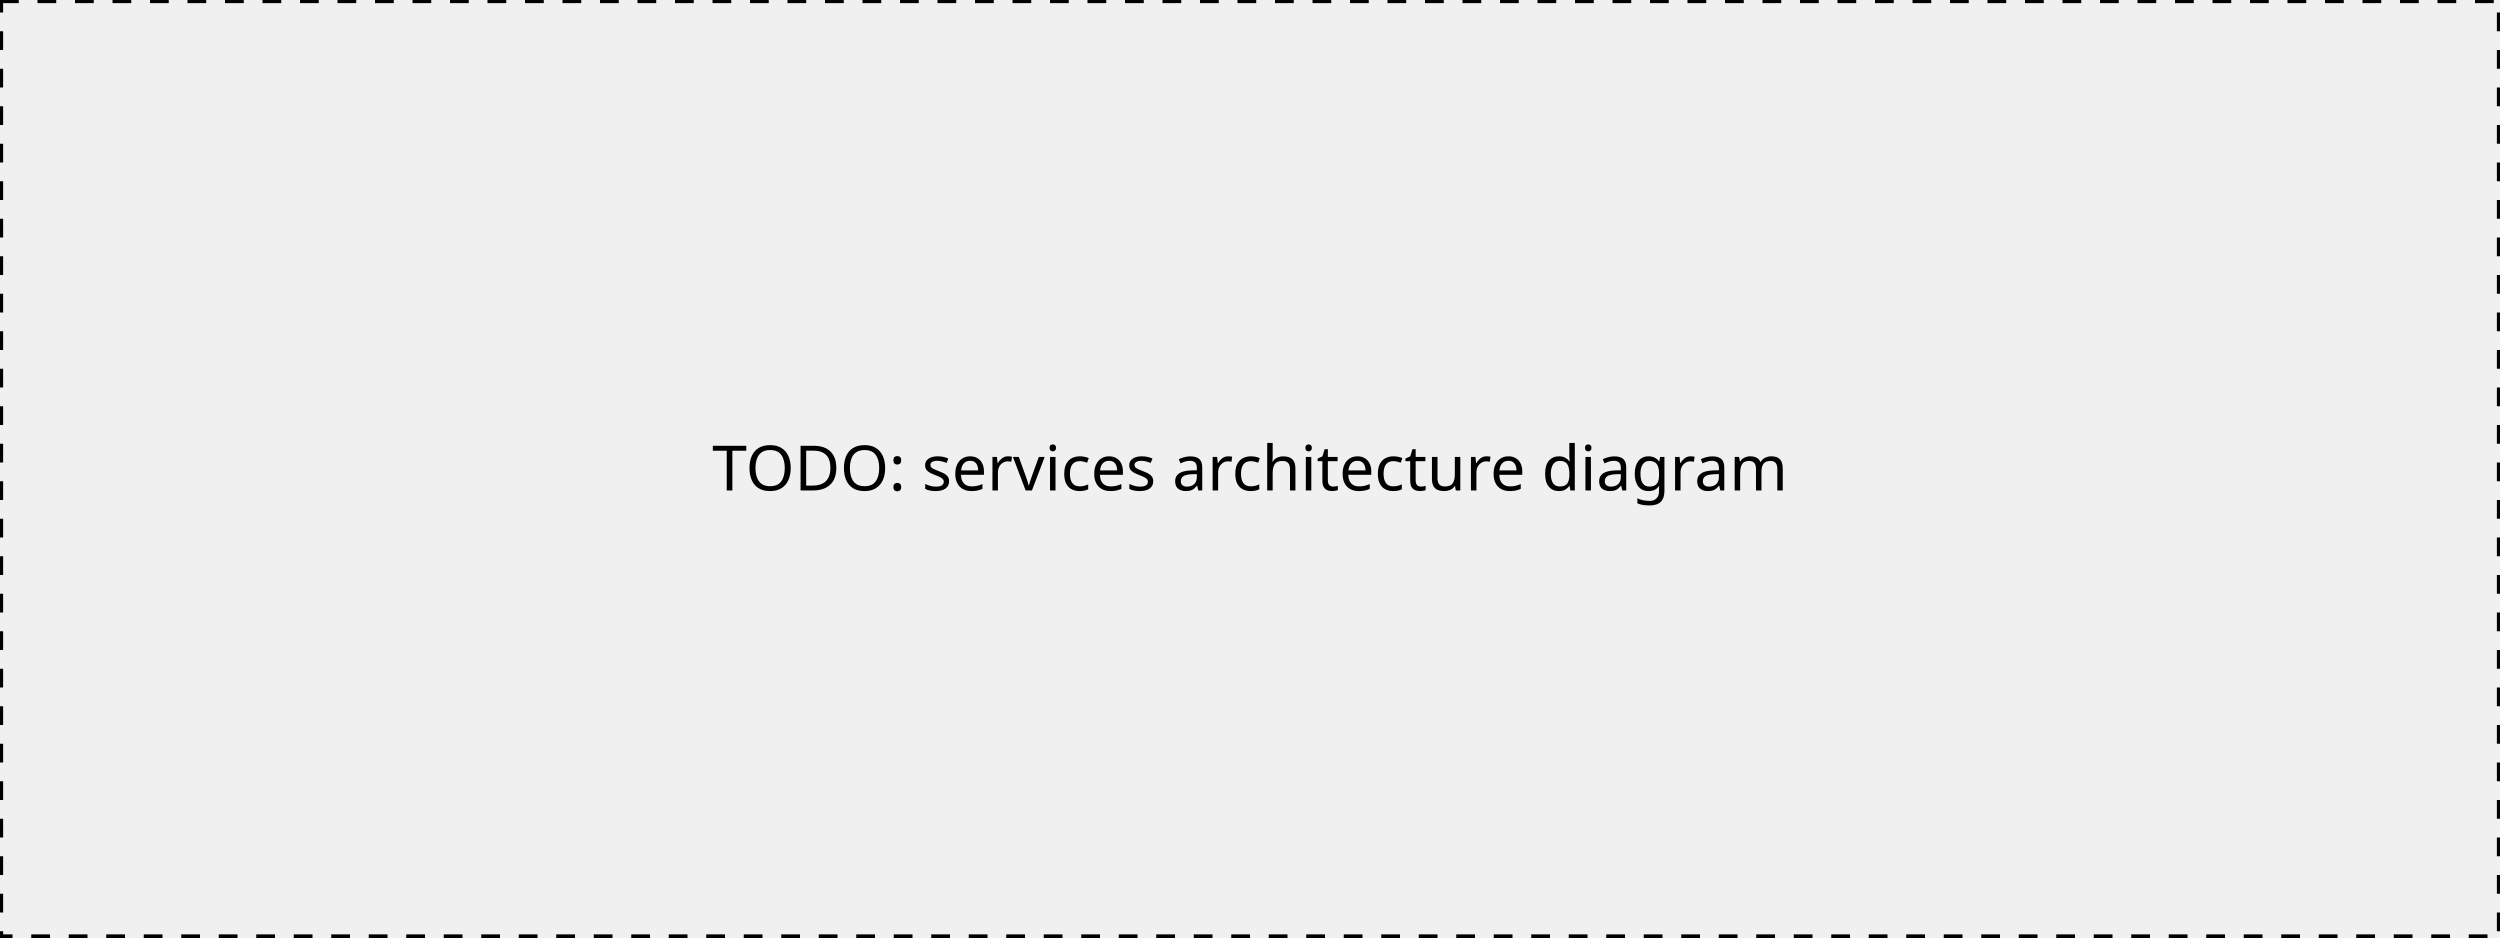
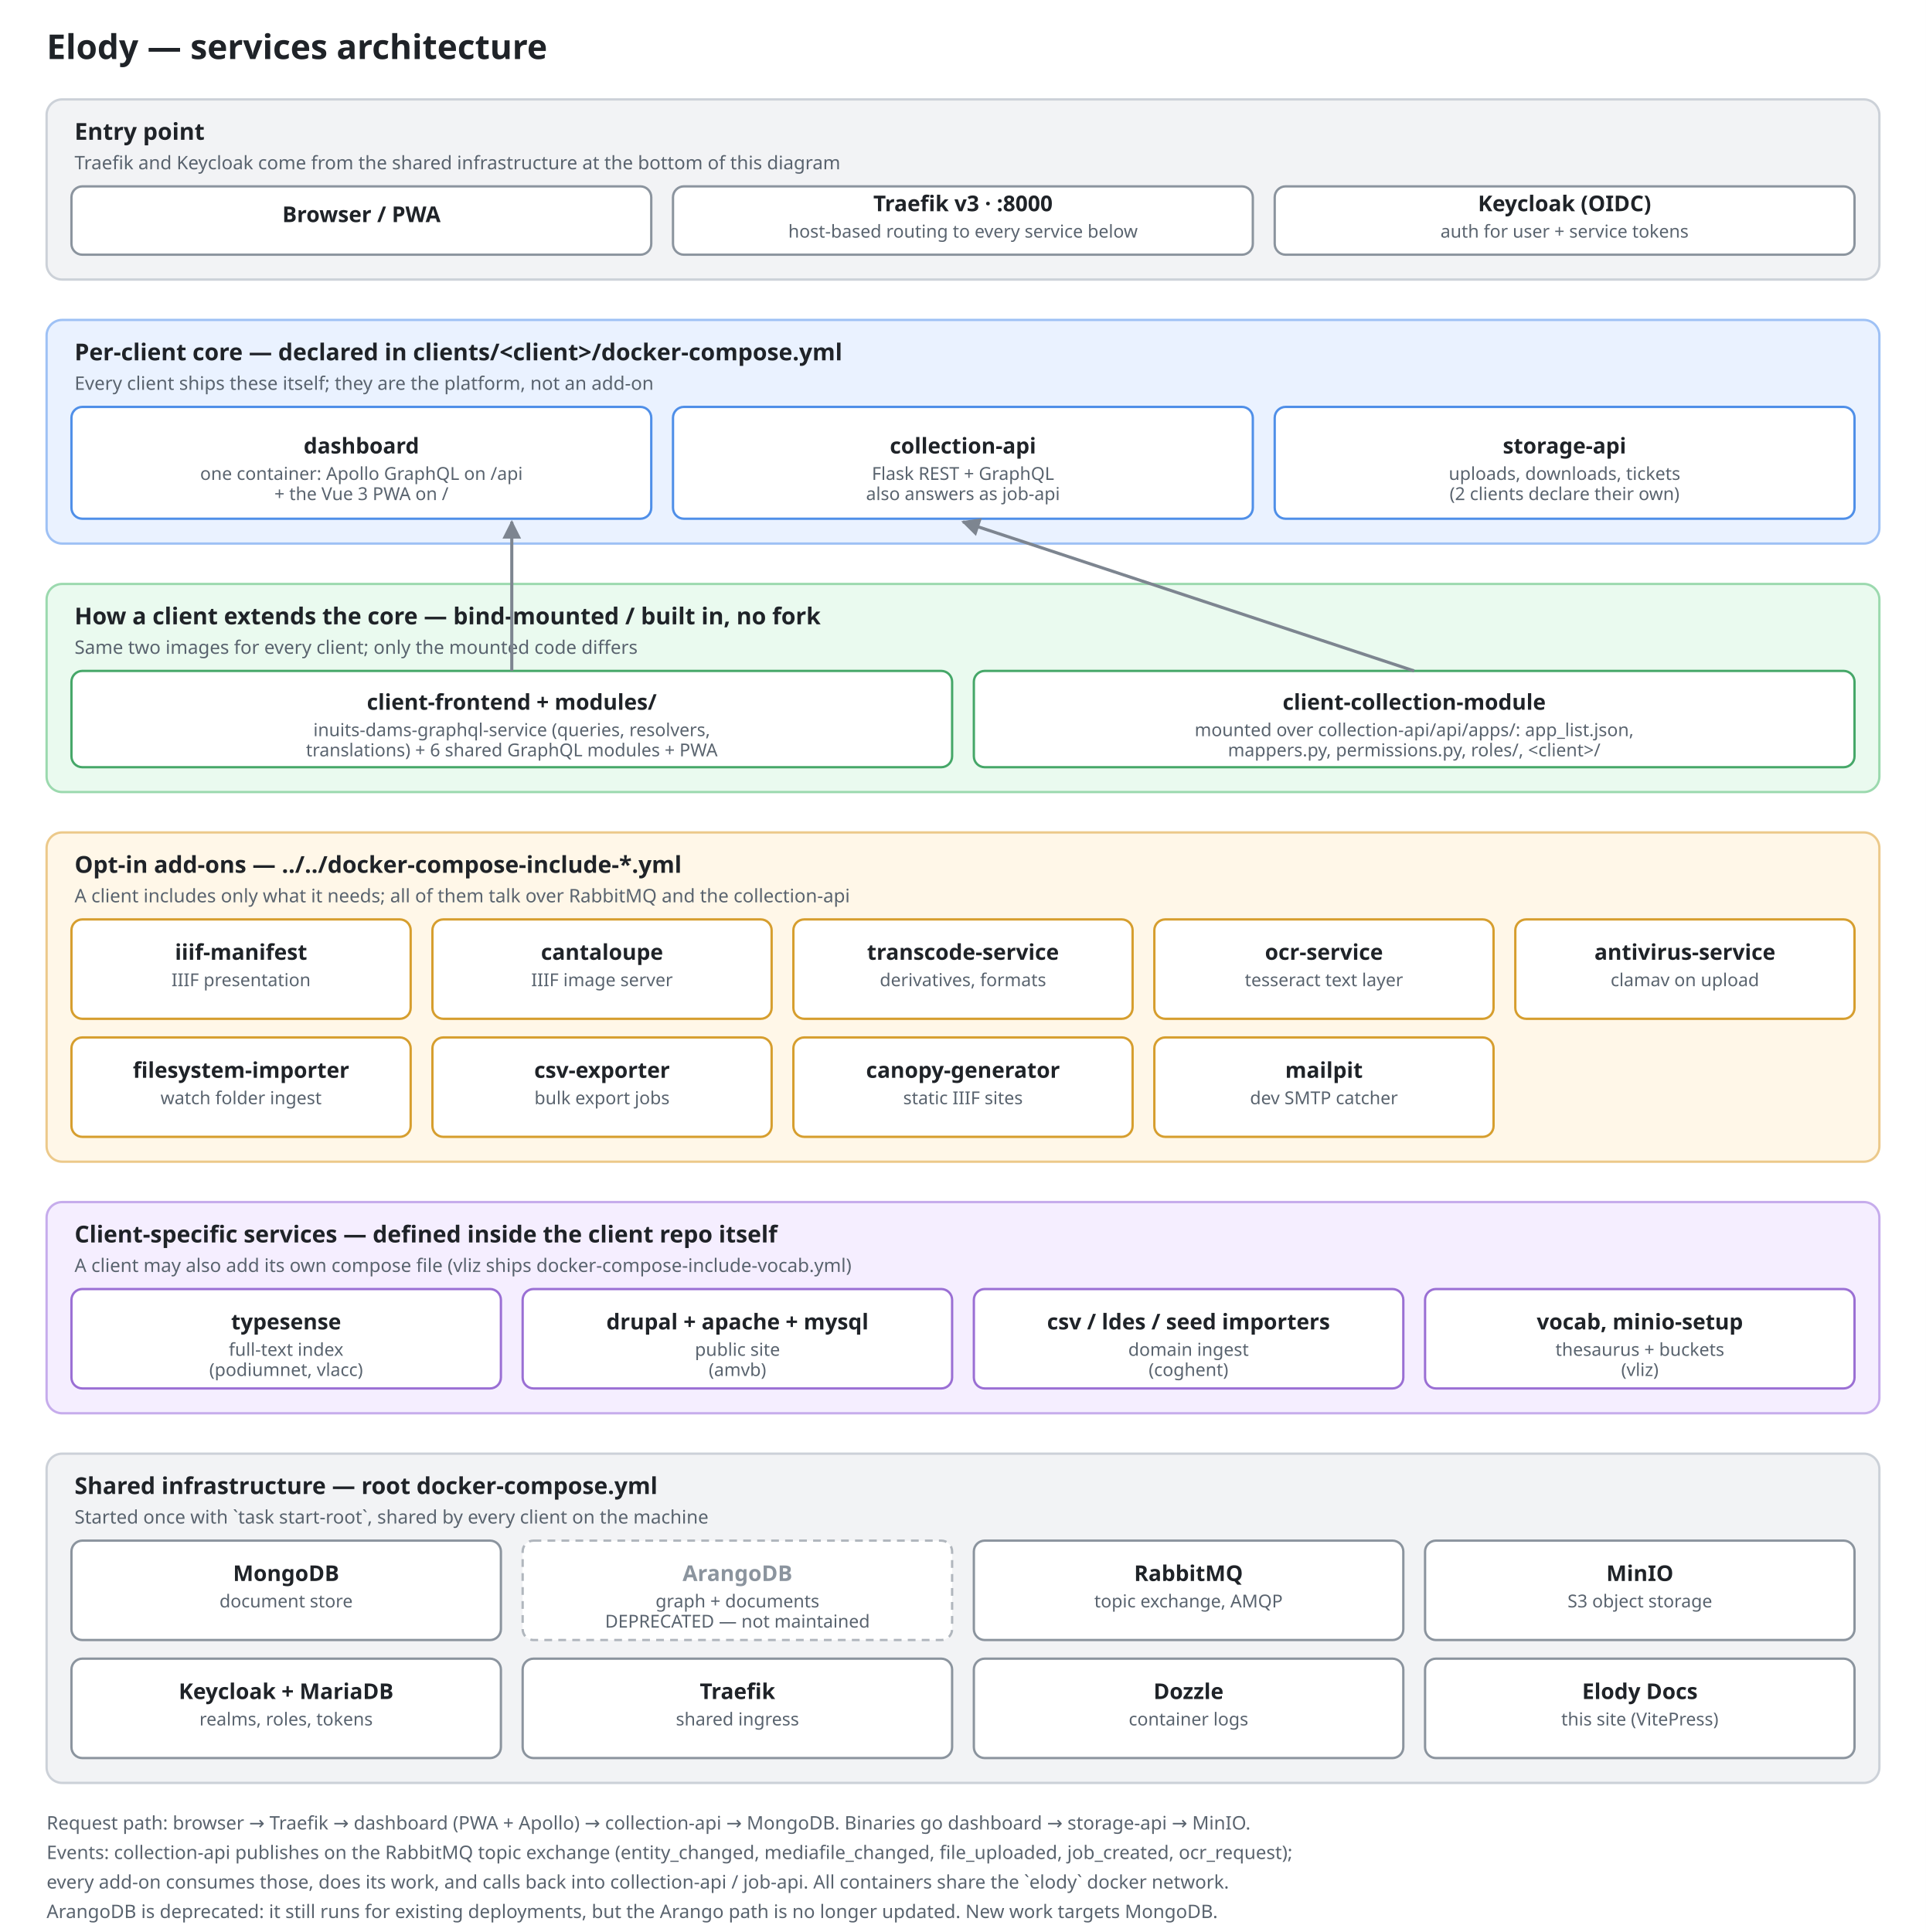
- <svg xmlns="http://www.w3.org/2000/svg" width="800" height="300" viewBox="0 0 800 300">
-   <rect width="800" height="300" fill="none" stroke="currentColor" stroke-dasharray="6 6" stroke-width="2" />
-   <text x="400" y="150" text-anchor="middle" dominant-baseline="middle" font-family="sans-serif" font-size="20" fill="currentColor">
-     TODO: services architecture diagram
-   </text>
+ <svg xmlns="http://www.w3.org/2000/svg" width="1240" height="1244" viewBox="0 0 1240 1244" role="img" aria-label="Elody services architecture">
+   <style>
+   .band { stroke-width: 1.5; }
+   .box { stroke-width: 1.5; }
+   .band-title { font: 600 15px system-ui, sans-serif; }
+   .band-sub { font: 12px system-ui, sans-serif; }
+   .box-label { font: 600 14px system-ui, sans-serif; text-anchor: middle; }
+   .box-sub { font: 11.5px system-ui, sans-serif; text-anchor: middle; }
+   .title { font: 700 22px system-ui, sans-serif; }
+   .note { font: 12px system-ui, sans-serif; }
+   .arrow { stroke-width: 2; fill: none; }
+ 
+   .band-title, .title { fill: #1f2328; }
+   .band-sub, .note { fill: #59636e; }
+   .box-label { fill: #1f2328; }
+   .n-deprecated + .box-label { fill: #8b949e; }
+   .box-sub { fill: #59636e; }
+   .arrow { stroke: #7d8590; }
+   #arrowhead path { fill: #7d8590; }
+ 
+   .b-core   { fill: #eaf2ff; stroke: #9ec1f5; }
+   .n-core   { fill: #ffffff; stroke: #4f8fe8; }
+   .b-ext    { fill: #eafaef; stroke: #9bd9ae; }
+   .n-ext    { fill: #ffffff; stroke: #45a768; }
+   .b-opt    { fill: #fff7e8; stroke: #ecc98a; }
+   .n-opt    { fill: #ffffff; stroke: #d69e2e; }
+   .b-client { fill: #f5eeff; stroke: #c6acec; }
+   .n-client { fill: #ffffff; stroke: #9a6fd4; }
+   .canvas   { fill: #ffffff; }
+   .b-infra  { fill: #f2f3f5; stroke: #ccd1d8; }
+   .n-infra  { fill: #ffffff; stroke: #8b949e; }
+   .n-deprecated { fill: #ffffff; stroke: #b0b6bd; stroke-dasharray: 5 4; }
+ 
+   @media (prefers-color-scheme: dark) {
+     .band-title, .title, .box-label { fill: #e6edf3; }
+     .band-sub, .note, .box-sub { fill: #9198a1; }
+     .arrow { stroke: #6e7681; }
+     #arrowhead path { fill: #6e7681; }
+ 
+     .b-core   { fill: #10203a; stroke: #2f5b96; }
+     .n-core   { fill: #0d1117; stroke: #4f8fe8; }
+     .b-ext    { fill: #0f2418; stroke: #2c6b41; }
+     .n-ext    { fill: #0d1117; stroke: #45a768; }
+     .b-opt    { fill: #2a2010; stroke: #7a5e21; }
+     .n-opt    { fill: #0d1117; stroke: #d69e2e; }
+     .b-client { fill: #1e1630; stroke: #55407e; }
+     .n-client { fill: #0d1117; stroke: #9a6fd4; }
+     .canvas   { fill: #0d1117; }
+     .b-infra  { fill: #161b22; stroke: #30363d; }
+     .n-infra  { fill: #0d1117; stroke: #6e7681; }
+     .n-deprecated { fill: #0d1117; stroke: #565d66; stroke-dasharray: 5 4; }
+   }
+ </style>
+   <defs>
+     <marker id="arrowhead" viewBox="0 0 10 10" refX="9" refY="5" markerWidth="6" markerHeight="6" orient="auto-start-reverse">
+       <path d="M 0 0 L 10 5 L 0 10 z" />
+     </marker>
+   </defs>
+   <rect class="canvas" x="0" y="0" width="1240" height="1244" />
+   <text class="title" x="30" y="38">Elody — services architecture</text>
+   <rect class="band b-infra" x="30" y="64" width="1180" height="116" rx="10" />
+   <text class="band-title" x="48" y="90">Entry point</text>
+   <text class="band-sub" x="48" y="109">Traefik and Keycloak come from the shared infrastructure at the bottom of this diagram</text>
+   <rect class="box n-infra" x="46.0" y="120" width="373.3" height="44" rx="7" />
+   <text class="box-label" x="232.7" y="143.0">Browser / PWA</text>
+   <rect class="box n-infra" x="433.3" y="120" width="373.3" height="44" rx="7" />
+   <text class="box-label" x="620.0" y="136.0">Traefik v3  ·  :8000</text>
+   <text class="box-sub" x="620.0" y="153.0">host-based routing to every service below</text>
+   <rect class="box n-infra" x="820.7" y="120" width="373.3" height="44" rx="7" />
+   <text class="box-label" x="1007.3" y="136.0">Keycloak (OIDC)</text>
+   <text class="box-sub" x="1007.3" y="153.0">auth for user + service tokens</text>
+   <rect class="band b-core" x="30" y="206" width="1180" height="144" rx="10" />
+   <text class="band-title" x="48" y="232">Per-client core  —  declared in clients/&lt;client&gt;/docker-compose.yml</text>
+   <text class="band-sub" x="48" y="251">Every client ships these itself; they are the platform, not an add-on</text>
+   <rect class="box n-core" x="46.0" y="262" width="373.3" height="72" rx="7" />
+   <text class="box-label" x="232.7" y="292.0">dashboard</text>
+   <text class="box-sub" x="232.7" y="309.0">one container: Apollo GraphQL on /api</text>
+   <text class="box-sub" x="232.7" y="322.0">+ the Vue 3 PWA on /</text>
+   <rect class="box n-core" x="433.3" y="262" width="373.3" height="72" rx="7" />
+   <text class="box-label" x="620.0" y="292.0">collection-api</text>
+   <text class="box-sub" x="620.0" y="309.0">Flask REST + GraphQL</text>
+   <text class="box-sub" x="620.0" y="322.0">also answers as job-api</text>
+   <rect class="box n-core" x="820.7" y="262" width="373.3" height="72" rx="7" />
+   <text class="box-label" x="1007.3" y="292.0">storage-api</text>
+   <text class="box-sub" x="1007.3" y="309.0">uploads, downloads, tickets</text>
+   <text class="box-sub" x="1007.3" y="322.0">(2 clients declare their own)</text>
+   <rect class="band b-ext" x="30" y="376" width="1180" height="134" rx="10" />
+   <text class="band-title" x="48" y="402">How a client extends the core  —  bind-mounted / built in, no fork</text>
+   <text class="band-sub" x="48" y="421">Same two images for every client; only the mounted code differs</text>
+   <rect class="box n-ext" x="46.0" y="432" width="567.0" height="62" rx="7" />
+   <text class="box-label" x="329.5" y="457.0">client-frontend  +  modules/</text>
+   <text class="box-sub" x="329.5" y="474.0">inuits-dams-graphql-service (queries, resolvers,</text>
+   <text class="box-sub" x="329.5" y="487.0">translations) + 6 shared GraphQL modules + PWA</text>
+   <rect class="box n-ext" x="627.0" y="432" width="567.0" height="62" rx="7" />
+   <text class="box-label" x="910.5" y="457.0">client-collection-module</text>
+   <text class="box-sub" x="910.5" y="474.0">mounted over collection-api/api/apps/: app_list.json,</text>
+   <text class="box-sub" x="910.5" y="487.0">mappers.py, permissions.py, roles/, &lt;client&gt;/</text>
+   <path class="arrow" d="M 329.5 432 L 329.5 336" marker-end="url(#arrowhead)" />
+   <path class="arrow" d="M 910.5 432 L 620.0 336" marker-end="url(#arrowhead)" />
+   <rect class="band b-opt" x="30" y="536" width="1180" height="212" rx="10" />
+   <text class="band-title" x="48" y="562">Opt-in add-ons  —  ../../docker-compose-include-*.yml</text>
+   <text class="band-sub" x="48" y="581">A client includes only what it needs; all of them talk over RabbitMQ and the collection-api</text>
+   <rect class="box n-opt" x="46.0" y="592" width="218.4" height="64" rx="7" />
+   <text class="box-label" x="155.2" y="618.0">iiif-manifest</text>
+   <text class="box-sub" x="155.2" y="635.0">IIIF presentation</text>
+   <rect class="box n-opt" x="278.4" y="592" width="218.4" height="64" rx="7" />
+   <text class="box-label" x="387.6" y="618.0">cantaloupe</text>
+   <text class="box-sub" x="387.6" y="635.0">IIIF image server</text>
+   <rect class="box n-opt" x="510.8" y="592" width="218.4" height="64" rx="7" />
+   <text class="box-label" x="620.0" y="618.0">transcode-service</text>
+   <text class="box-sub" x="620.0" y="635.0">derivatives, formats</text>
+   <rect class="box n-opt" x="743.2" y="592" width="218.4" height="64" rx="7" />
+   <text class="box-label" x="852.4" y="618.0">ocr-service</text>
+   <text class="box-sub" x="852.4" y="635.0">tesseract text layer</text>
+   <rect class="box n-opt" x="975.6" y="592" width="218.4" height="64" rx="7" />
+   <text class="box-label" x="1084.8" y="618.0">antivirus-service</text>
+   <text class="box-sub" x="1084.8" y="635.0">clamav on upload</text>
+   <rect class="box n-opt" x="46.0" y="668" width="218.4" height="64" rx="7" />
+   <text class="box-label" x="155.2" y="694.0">filesystem-importer</text>
+   <text class="box-sub" x="155.2" y="711.0">watch folder ingest</text>
+   <rect class="box n-opt" x="278.4" y="668" width="218.4" height="64" rx="7" />
+   <text class="box-label" x="387.6" y="694.0">csv-exporter</text>
+   <text class="box-sub" x="387.6" y="711.0">bulk export jobs</text>
+   <rect class="box n-opt" x="510.8" y="668" width="218.4" height="64" rx="7" />
+   <text class="box-label" x="620.0" y="694.0">canopy-generator</text>
+   <text class="box-sub" x="620.0" y="711.0">static IIIF sites</text>
+   <rect class="box n-opt" x="743.2" y="668" width="218.4" height="64" rx="7" />
+   <text class="box-label" x="852.4" y="694.0">mailpit</text>
+   <text class="box-sub" x="852.4" y="711.0">dev SMTP catcher</text>
+   <rect class="band b-client" x="30" y="774" width="1180" height="136" rx="10" />
+   <text class="band-title" x="48" y="800">Client-specific services  —  defined inside the client repo itself</text>
+   <text class="band-sub" x="48" y="819">A client may also add its own compose file (vliz ships docker-compose-include-vocab.yml)</text>
+   <rect class="box n-client" x="46.0" y="830" width="276.5" height="64" rx="7" />
+   <text class="box-label" x="184.2" y="856.0">typesense</text>
+   <text class="box-sub" x="184.2" y="873.0">full-text index</text>
+   <text class="box-sub" x="184.2" y="886.0">(podiumnet, vlacc)</text>
+   <rect class="box n-client" x="336.5" y="830" width="276.5" height="64" rx="7" />
+   <text class="box-label" x="474.8" y="856.0">drupal + apache + mysql</text>
+   <text class="box-sub" x="474.8" y="873.0">public site</text>
+   <text class="box-sub" x="474.8" y="886.0">(amvb)</text>
+   <rect class="box n-client" x="627.0" y="830" width="276.5" height="64" rx="7" />
+   <text class="box-label" x="765.2" y="856.0">csv / ldes / seed importers</text>
+   <text class="box-sub" x="765.2" y="873.0">domain ingest</text>
+   <text class="box-sub" x="765.2" y="886.0">(coghent)</text>
+   <rect class="box n-client" x="917.5" y="830" width="276.5" height="64" rx="7" />
+   <text class="box-label" x="1055.8" y="856.0">vocab, minio-setup</text>
+   <text class="box-sub" x="1055.8" y="873.0">thesaurus + buckets</text>
+   <text class="box-sub" x="1055.8" y="886.0">(vliz)</text>
+   <rect class="band b-infra" x="30" y="936" width="1180" height="212" rx="10" />
+   <text class="band-title" x="48" y="962">Shared infrastructure  —  root docker-compose.yml</text>
+   <text class="band-sub" x="48" y="981">Started once with `task start-root`, shared by every client on the machine</text>
+   <rect class="box n-infra" x="46.0" y="992" width="276.5" height="64" rx="7" />
+   <text class="box-label" x="184.2" y="1018.0">MongoDB</text>
+   <text class="box-sub" x="184.2" y="1035.0">document store</text>
+   <rect class="box n-deprecated" x="336.5" y="992" width="276.5" height="64" rx="7" />
+   <text class="box-label" x="474.8" y="1018.0">ArangoDB</text>
+   <text class="box-sub" x="474.8" y="1035.0">graph + documents</text>
+   <text class="box-sub" x="474.8" y="1048.0">DEPRECATED — not maintained</text>
+   <rect class="box n-infra" x="627.0" y="992" width="276.5" height="64" rx="7" />
+   <text class="box-label" x="765.2" y="1018.0">RabbitMQ</text>
+   <text class="box-sub" x="765.2" y="1035.0">topic exchange, AMQP</text>
+   <rect class="box n-infra" x="917.5" y="992" width="276.5" height="64" rx="7" />
+   <text class="box-label" x="1055.8" y="1018.0">MinIO</text>
+   <text class="box-sub" x="1055.8" y="1035.0">S3 object storage</text>
+   <rect class="box n-infra" x="46.0" y="1068" width="276.5" height="64" rx="7" />
+   <text class="box-label" x="184.2" y="1094.0">Keycloak + MariaDB</text>
+   <text class="box-sub" x="184.2" y="1111.0">realms, roles, tokens</text>
+   <rect class="box n-infra" x="336.5" y="1068" width="276.5" height="64" rx="7" />
+   <text class="box-label" x="474.8" y="1094.0">Traefik</text>
+   <text class="box-sub" x="474.8" y="1111.0">shared ingress</text>
+   <rect class="box n-infra" x="627.0" y="1068" width="276.5" height="64" rx="7" />
+   <text class="box-label" x="765.2" y="1094.0">Dozzle</text>
+   <text class="box-sub" x="765.2" y="1111.0">container logs</text>
+   <rect class="box n-infra" x="917.5" y="1068" width="276.5" height="64" rx="7" />
+   <text class="box-label" x="1055.8" y="1094.0">Elody Docs</text>
+   <text class="box-sub" x="1055.8" y="1111.0">this site (VitePress)</text>
+   <text class="note" x="30" y="1178">Request path:  browser → Traefik → dashboard (PWA + Apollo) → collection-api → MongoDB.  Binaries go dashboard → storage-api → MinIO.</text>
+   <text class="note" x="30" y="1197">Events:  collection-api publishes on the RabbitMQ topic exchange (entity_changed, mediafile_changed, file_uploaded, job_created, ocr_request);</text>
+   <text class="note" x="30" y="1216">every add-on consumes those, does its work, and calls back into collection-api / job-api.  All containers share the `elody` docker network.</text>
+   <text class="note" x="30" y="1235">ArangoDB is deprecated: it still runs for existing deployments, but the Arango path is no longer updated.  New work targets MongoDB.</text>
</svg>
